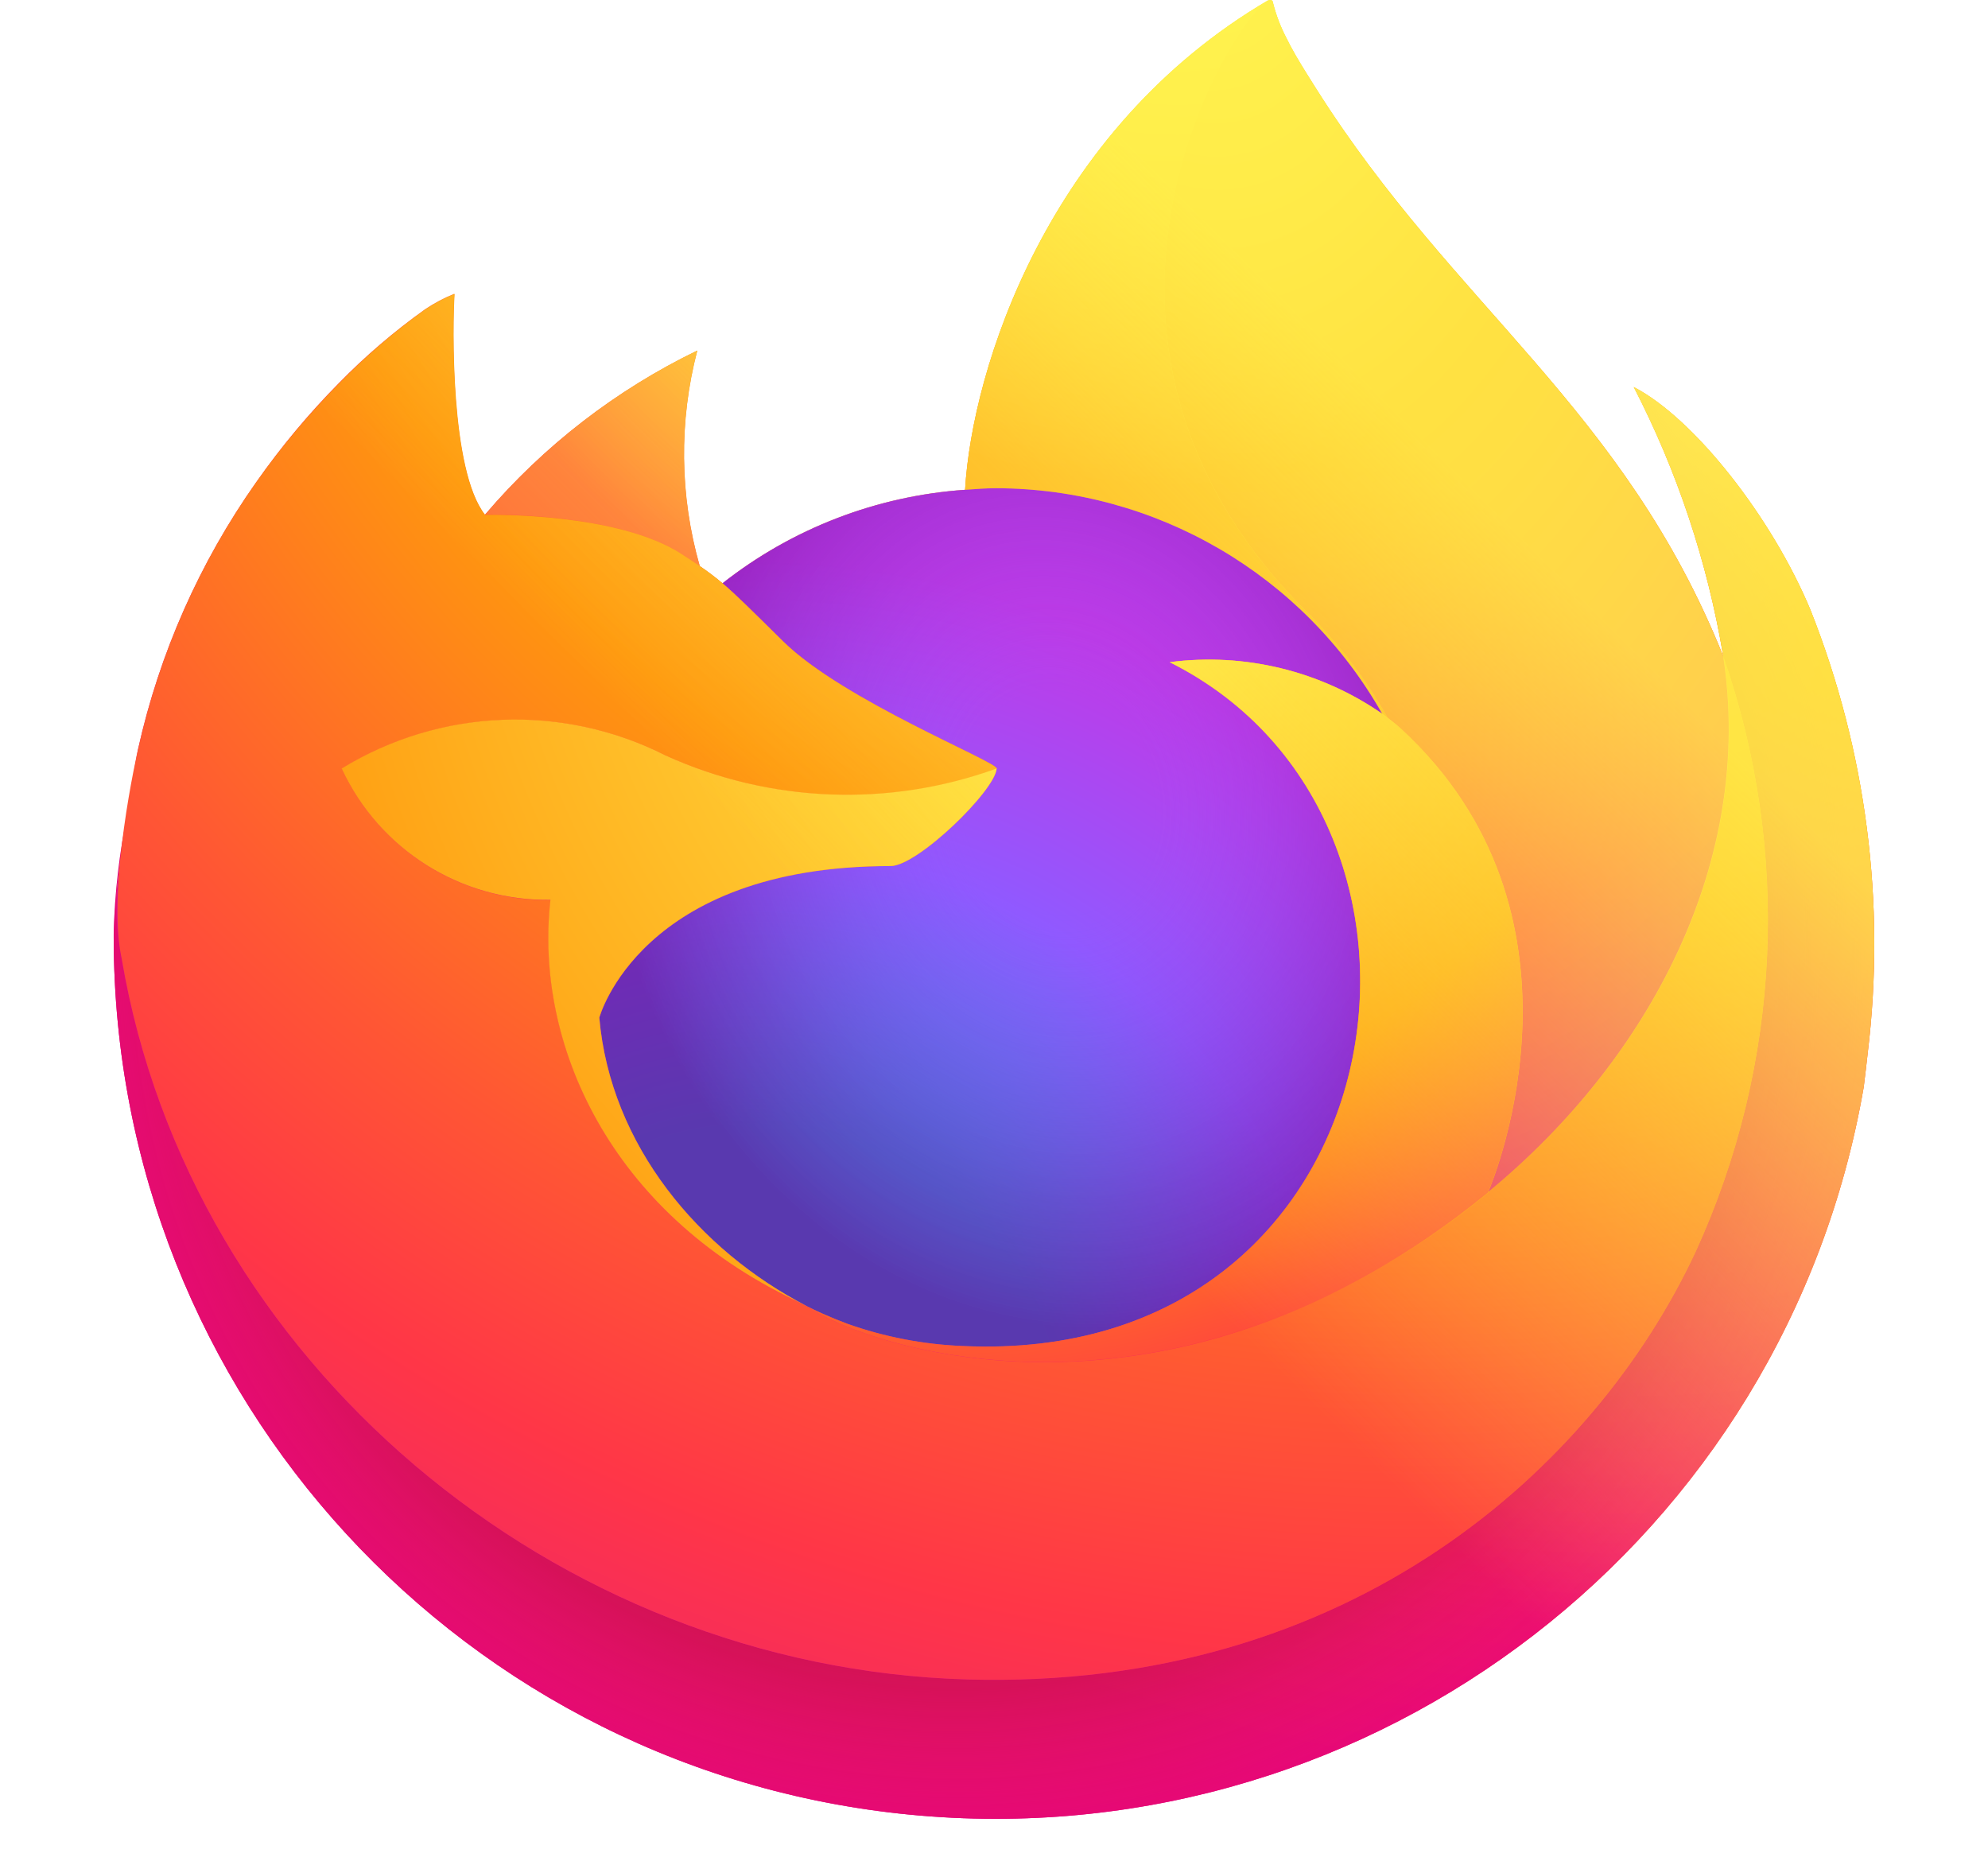
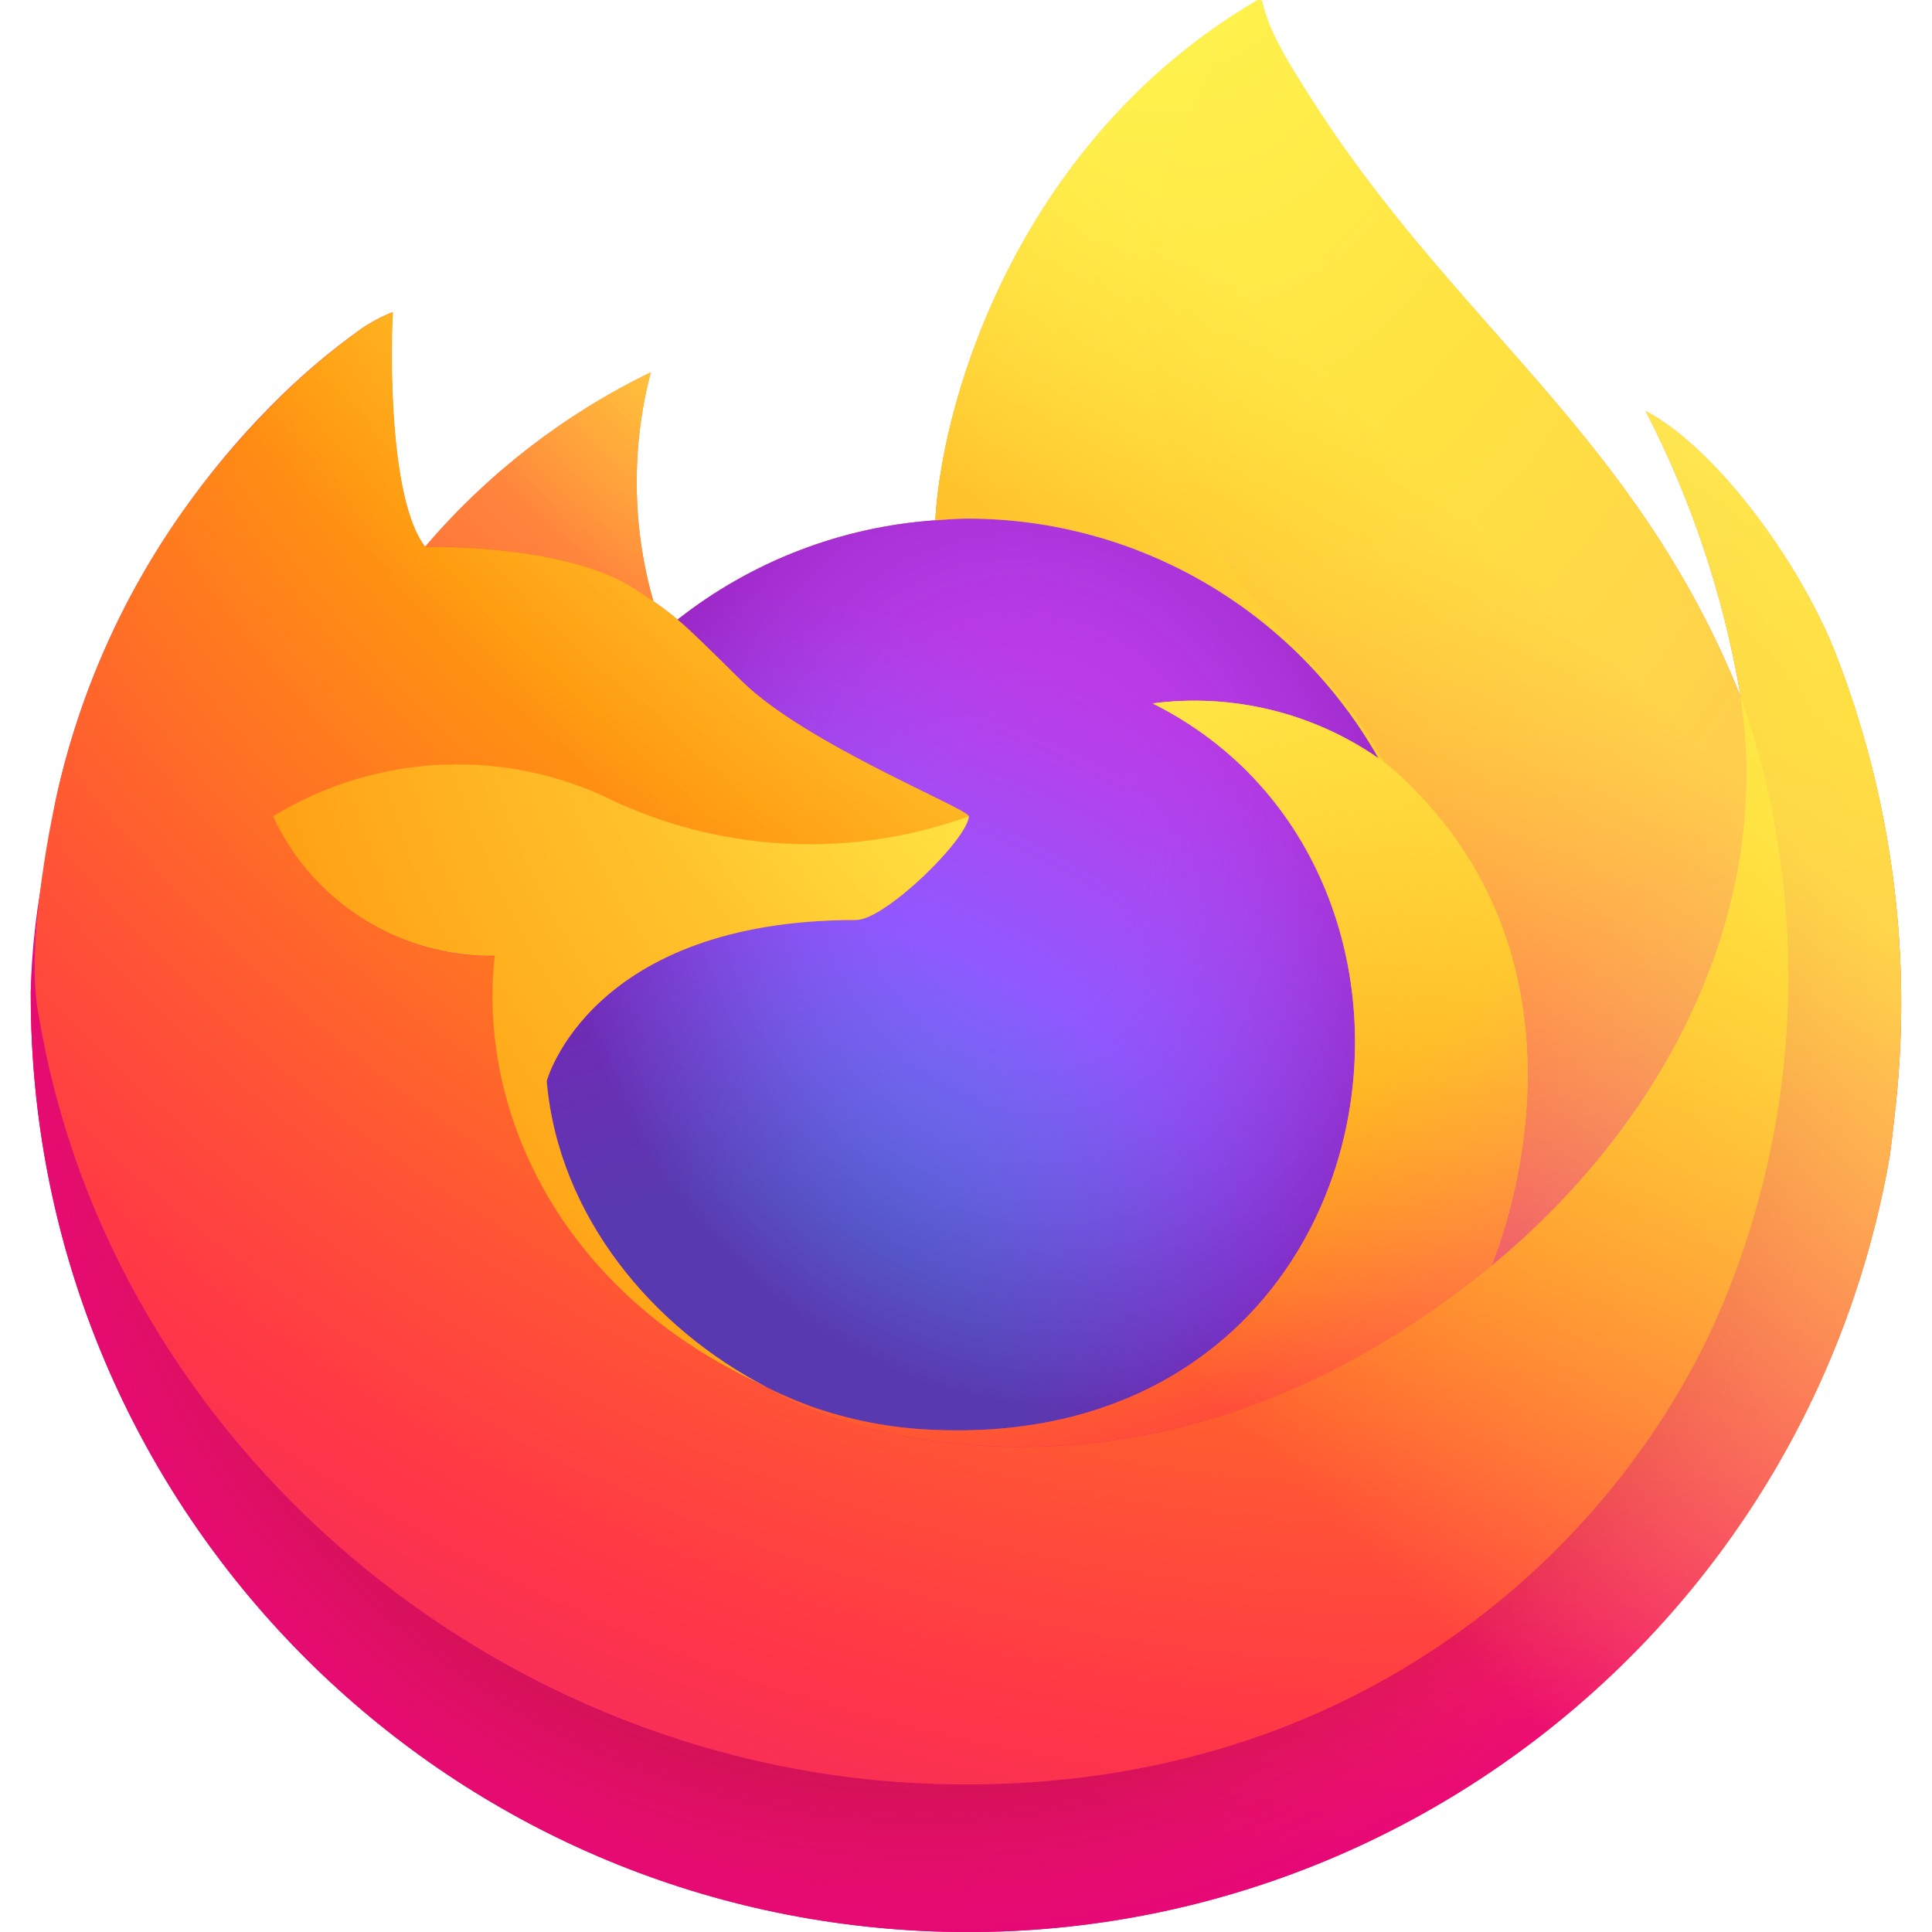
- <svg xmlns="http://www.w3.org/2000/svg" height="81.967" width="87.419" id="svg1008" version="1.1" viewBox="0 0 87.419 81.967">
-   <defs id="defs978">
-     <linearGradient gradientTransform="translate(3.7,-0.0040855)" gradientUnits="userSpaceOnUse" y2="74.468" x2="6.447" y1="12.393" x1="70.786" id="a">
-       <stop id="stop834" stop-color="#fff44f" offset=".048" />
-       <stop id="stop836" stop-color="#ffe847" offset=".111" />
-       <stop id="stop838" stop-color="#ffc830" offset=".225" />
-       <stop id="stop840" stop-color="#ff980e" offset=".368" />
-       <stop id="stop842" stop-color="#ff8b16" offset=".401" />
-       <stop id="stop844" stop-color="#ff672a" offset=".462" />
-       <stop id="stop846" stop-color="#ff3647" offset=".534" />
-       <stop id="stop848" stop-color="#e31587" offset=".705" />
+ <svg xmlns="http://www.w3.org/2000/svg" width="79.967" height="79.967">
+   <defs>
+     <radialGradient id="b" cx="-7907.187" cy="-8515.121" r="80.797" gradientTransform="translate(7975 8524)" gradientUnits="userSpaceOnUse">
+       <stop offset=".129" stop-color="#ffbd4f" />
+       <stop offset=".186" stop-color="#ffac31" />
+       <stop offset=".247" stop-color="#ff9d17" />
+       <stop offset=".283" stop-color="#ff980e" />
+       <stop offset=".403" stop-color="#ff563b" />
+       <stop offset=".467" stop-color="#ff3750" />
+       <stop offset=".71" stop-color="#f5156c" />
+       <stop offset=".782" stop-color="#eb0878" />
+       <stop offset=".86" stop-color="#e50080" />
+     </radialGradient>
+     <radialGradient id="c" cx="-7936.711" cy="-8482.089" r="80.797" gradientTransform="translate(7975 8524)" gradientUnits="userSpaceOnUse">
+       <stop offset=".3" stop-color="#960e18" />
+       <stop offset=".351" stop-color="#b11927" stop-opacity=".74" />
+       <stop offset=".435" stop-color="#db293d" stop-opacity=".343" />
+       <stop offset=".497" stop-color="#f5334b" stop-opacity=".094" />
+       <stop offset=".53" stop-color="#ff3750" stop-opacity="0" />
+     </radialGradient>
+     <radialGradient id="d" cx="-7926.97" cy="-8533.457" r="58.534" gradientTransform="translate(7975 8524)" gradientUnits="userSpaceOnUse">
+       <stop offset=".132" stop-color="#fff44f" />
+       <stop offset=".252" stop-color="#ffdc3e" />
+       <stop offset=".506" stop-color="#ff9d12" />
+       <stop offset=".526" stop-color="#ff980e" />
+     </radialGradient>
+     <radialGradient id="e" cx="-7945.648" cy="-8460.984" r="38.471" gradientTransform="translate(7975 8524)" gradientUnits="userSpaceOnUse">
+       <stop offset=".353" stop-color="#3a8ee6" />
+       <stop offset=".472" stop-color="#5c79f0" />
+       <stop offset=".669" stop-color="#9059ff" />
+       <stop offset="1" stop-color="#c139e6" />
+     </radialGradient>
+     <radialGradient id="f" cx="-7935.62" cy="-8491.546" r="20.397" gradientTransform="matrix(.972 -.235 .275 1.138 10091.302 7833.798)" gradientUnits="userSpaceOnUse">
+       <stop offset=".206" stop-color="#9059ff" stop-opacity="0" />
+       <stop offset=".278" stop-color="#8c4ff3" stop-opacity=".064" />
+       <stop offset=".747" stop-color="#7716a8" stop-opacity=".45" />
+       <stop offset=".975" stop-color="#6e008b" stop-opacity=".6" />
+     </radialGradient>
+     <radialGradient id="g" cx="-7937.731" cy="-8518.427" r="27.676" gradientTransform="translate(7975 8524)" gradientUnits="userSpaceOnUse">
+       <stop offset="0" stop-color="#ffe226" />
+       <stop offset=".121" stop-color="#ffdb27" />
+       <stop offset=".295" stop-color="#ffc82a" />
+       <stop offset=".502" stop-color="#ffa930" />
+       <stop offset=".732" stop-color="#ff7e37" />
+       <stop offset=".792" stop-color="#ff7139" />
+     </radialGradient>
+     <radialGradient id="h" cx="-7915.977" cy="-8535.981" r="118.081" gradientTransform="translate(7975 8524)" gradientUnits="userSpaceOnUse">
+       <stop offset=".113" stop-color="#fff44f" />
+       <stop offset=".456" stop-color="#ff980e" />
+       <stop offset=".622" stop-color="#ff5634" />
+       <stop offset=".716" stop-color="#ff3647" />
+       <stop offset=".904" stop-color="#e31587" />
+     </radialGradient>
+     <radialGradient id="i" cx="-7927.165" cy="-8522.859" r="86.499" gradientTransform="matrix(.105 .995 -.653 .069 -4684.004 8470.191)" gradientUnits="userSpaceOnUse">
+       <stop offset="0" stop-color="#fff44f" />
+       <stop offset=".06" stop-color="#ffe847" />
+       <stop offset=".168" stop-color="#ffc830" />
+       <stop offset=".304" stop-color="#ff980e" />
+       <stop offset=".356" stop-color="#ff8b16" />
+       <stop offset=".455" stop-color="#ff672a" />
+       <stop offset=".57" stop-color="#ff3647" />
+       <stop offset=".737" stop-color="#e31587" />
+     </radialGradient>
+     <radialGradient id="j" cx="-7938.383" cy="-8508.176" r="73.72" gradientTransform="translate(7975 8524)" gradientUnits="userSpaceOnUse">
+       <stop offset=".137" stop-color="#fff44f" />
+       <stop offset=".48" stop-color="#ff980e" />
+       <stop offset=".592" stop-color="#ff5634" />
+       <stop offset=".655" stop-color="#ff3647" />
+       <stop offset=".904" stop-color="#e31587" />
+     </radialGradient>
+     <radialGradient id="k" cx="-7918.923" cy="-8503.861" r="80.686" gradientTransform="translate(7975 8524)" gradientUnits="userSpaceOnUse">
+       <stop offset=".094" stop-color="#fff44f" />
+       <stop offset=".231" stop-color="#ffe141" />
+       <stop offset=".509" stop-color="#ffaf1e" />
+       <stop offset=".626" stop-color="#ff980e" />
+     </radialGradient>
+     <linearGradient id="a" x1="70.786" y1="12.393" x2="6.447" y2="74.468" gradientUnits="userSpaceOnUse">
+       <stop offset=".048" stop-color="#fff44f" />
+       <stop offset=".111" stop-color="#ffe847" />
+       <stop offset=".225" stop-color="#ffc830" />
+       <stop offset=".368" stop-color="#ff980e" />
+       <stop offset=".401" stop-color="#ff8b16" />
+       <stop offset=".462" stop-color="#ff672a" />
+       <stop offset=".534" stop-color="#ff3647" />
+       <stop offset=".705" stop-color="#e31587" />
    </linearGradient>
-     <radialGradient gradientUnits="userSpaceOnUse" gradientTransform="translate(7978.7,8523.996)" r="80.797" cy="-8515.121" cx="-7907.187" id="b">
-       <stop id="stop851" stop-color="#ffbd4f" offset=".129" />
-       <stop id="stop853" stop-color="#ffac31" offset=".186" />
-       <stop id="stop855" stop-color="#ff9d17" offset=".247" />
-       <stop id="stop857" stop-color="#ff980e" offset=".283" />
-       <stop id="stop859" stop-color="#ff563b" offset=".403" />
-       <stop id="stop861" stop-color="#ff3750" offset=".467" />
-       <stop id="stop863" stop-color="#f5156c" offset=".71" />
-       <stop id="stop865" stop-color="#eb0878" offset=".782" />
-       <stop id="stop867" stop-color="#e50080" offset=".86" />
-     </radialGradient>
-     <radialGradient gradientUnits="userSpaceOnUse" gradientTransform="translate(7978.7,8523.996)" r="80.797" cy="-8482.089" cx="-7936.711" id="c">
-       <stop id="stop870" stop-color="#960e18" offset=".3" />
-       <stop id="stop872" stop-opacity=".74" stop-color="#b11927" offset=".351" />
-       <stop id="stop874" stop-opacity=".343" stop-color="#db293d" offset=".435" />
-       <stop id="stop876" stop-opacity=".094" stop-color="#f5334b" offset=".497" />
-       <stop id="stop878" stop-opacity="0" stop-color="#ff3750" offset=".53" />
-     </radialGradient>
-     <radialGradient gradientUnits="userSpaceOnUse" gradientTransform="translate(7978.7,8523.996)" r="58.534" cy="-8533.457" cx="-7926.97" id="d">
-       <stop id="stop881" stop-color="#fff44f" offset=".132" />
-       <stop id="stop883" stop-color="#ffdc3e" offset=".252" />
-       <stop id="stop885" stop-color="#ff9d12" offset=".506" />
-       <stop id="stop887" stop-color="#ff980e" offset=".526" />
-     </radialGradient>
-     <radialGradient gradientUnits="userSpaceOnUse" gradientTransform="translate(7978.7,8523.996)" r="38.471" cy="-8460.984" cx="-7945.648" id="e">
-       <stop id="stop890" stop-color="#3a8ee6" offset=".353" />
-       <stop id="stop892" stop-color="#5c79f0" offset=".472" />
-       <stop id="stop894" stop-color="#9059ff" offset=".669" />
-       <stop id="stop896" stop-color="#c139e6" offset="1" />
-     </radialGradient>
-     <radialGradient gradientUnits="userSpaceOnUse" gradientTransform="matrix(0.972,-0.235,0.275,1.138,10095.002,7833.794)" r="20.397" cy="-8491.546" cx="-7935.62" id="f">
-       <stop id="stop899" stop-opacity="0" stop-color="#9059ff" offset=".206" />
-       <stop id="stop901" stop-opacity=".064" stop-color="#8c4ff3" offset=".278" />
-       <stop id="stop903" stop-opacity=".45" stop-color="#7716a8" offset=".747" />
-       <stop id="stop905" stop-opacity=".6" stop-color="#6e008b" offset=".975" />
-     </radialGradient>
-     <radialGradient gradientUnits="userSpaceOnUse" gradientTransform="translate(7978.7,8523.996)" r="27.676" cy="-8518.427" cx="-7937.731" id="g">
-       <stop id="stop908" stop-color="#ffe226" offset="0" />
-       <stop id="stop910" stop-color="#ffdb27" offset=".121" />
-       <stop id="stop912" stop-color="#ffc82a" offset=".295" />
-       <stop id="stop914" stop-color="#ffa930" offset=".502" />
-       <stop id="stop916" stop-color="#ff7e37" offset=".732" />
-       <stop id="stop918" stop-color="#ff7139" offset=".792" />
-     </radialGradient>
-     <radialGradient gradientUnits="userSpaceOnUse" gradientTransform="translate(7978.7,8523.996)" r="118.081" cy="-8535.981" cx="-7915.977" id="h">
-       <stop id="stop921" stop-color="#fff44f" offset=".113" />
-       <stop id="stop923" stop-color="#ff980e" offset=".456" />
-       <stop id="stop925" stop-color="#ff5634" offset=".622" />
-       <stop id="stop927" stop-color="#ff3647" offset=".716" />
-       <stop id="stop929" stop-color="#e31587" offset=".904" />
-     </radialGradient>
-     <radialGradient gradientUnits="userSpaceOnUse" gradientTransform="matrix(0.105,0.995,-0.653,0.069,-4680.304,8470.187)" r="86.499" cy="-8522.859" cx="-7927.165" id="i">
-       <stop id="stop932" stop-color="#fff44f" offset="0" />
-       <stop id="stop934" stop-color="#ffe847" offset=".06" />
-       <stop id="stop936" stop-color="#ffc830" offset=".168" />
-       <stop id="stop938" stop-color="#ff980e" offset=".304" />
-       <stop id="stop940" stop-color="#ff8b16" offset=".356" />
-       <stop id="stop942" stop-color="#ff672a" offset=".455" />
-       <stop id="stop944" stop-color="#ff3647" offset=".57" />
-       <stop id="stop946" stop-color="#e31587" offset=".737" />
-     </radialGradient>
-     <radialGradient gradientUnits="userSpaceOnUse" gradientTransform="translate(7978.7,8523.996)" r="73.72" cy="-8508.176" cx="-7938.383" id="j">
-       <stop id="stop949" stop-color="#fff44f" offset=".137" />
-       <stop id="stop951" stop-color="#ff980e" offset=".48" />
-       <stop id="stop953" stop-color="#ff5634" offset=".592" />
-       <stop id="stop955" stop-color="#ff3647" offset=".655" />
-       <stop id="stop957" stop-color="#e31587" offset=".904" />
-     </radialGradient>
-     <radialGradient gradientUnits="userSpaceOnUse" gradientTransform="translate(7978.7,8523.996)" r="80.686" cy="-8503.861" cx="-7918.923" id="k">
-       <stop id="stop960" stop-color="#fff44f" offset=".094" />
-       <stop id="stop962" stop-color="#ffe141" offset=".231" />
-       <stop id="stop964" stop-color="#ffaf1e" offset=".509" />
-       <stop id="stop966" stop-color="#ff980e" offset=".626" />
-     </radialGradient>
-     <linearGradient gradientTransform="translate(3.7,-0.0040855)" gradientUnits="userSpaceOnUse" y2="66.806" x2="15.267" y1="12.061" x1="70.013" id="l">
-       <stop id="stop969" stop-opacity=".8" stop-color="#fff44f" offset=".167" />
-       <stop id="stop971" stop-opacity=".634" stop-color="#fff44f" offset=".266" />
-       <stop id="stop973" stop-opacity=".217" stop-color="#fff44f" offset=".489" />
-       <stop id="stop975" stop-opacity="0" stop-color="#fff44f" offset=".6" />
+     <linearGradient id="l" x1="70.013" y1="12.061" x2="15.267" y2="66.806" gradientUnits="userSpaceOnUse">
+       <stop offset=".167" stop-color="#fff44f" stop-opacity=".8" />
+       <stop offset=".266" stop-color="#fff44f" stop-opacity=".634" />
+       <stop offset=".489" stop-color="#fff44f" stop-opacity=".217" />
+       <stop offset=".6" stop-color="#fff44f" stop-opacity="0" />
    </linearGradient>
  </defs>
-   <path style="fill:url(#a)" id="path980" d="m 79.616,26.827 c -1.684,-4.052 -5.1,-8.427 -7.775,-9.81 a 40.266,40.266 0 0 1 3.925,11.764 l 0.007,0.065 c -4.382,-10.925 -11.813,-15.33 -17.882,-24.922 -0.307,-0.485 -0.614,-0.971 -0.913,-1.484 -0.171,-0.293 -0.308,-0.557 -0.427,-0.8 a 7.053,7.053 0 0 1 -0.578,-1.535 0.1,0.1 0 0 0 -0.088,-0.1 0.138,0.138 0 0 0 -0.073,0 c -0.005,0 -0.013,0.009 -0.019,0.011 -0.006,0.002 -0.019,0.011 -0.028,0.015 l 0.015,-0.026 c -9.735,5.7 -13.038,16.252 -13.342,21.53 a 19.387,19.387 0 0 0 -10.666,4.111 11.587,11.587 0 0 0 -1,-0.758 17.968,17.968 0 0 1 -0.109,-9.473 28.705,28.705 0 0 0 -9.329,7.21 h -0.018 c -1.536,-1.947 -1.428,-8.367 -1.34,-9.708 a 6.928,6.928 0 0 0 -1.294,0.687 28.225,28.225 0 0 0 -3.788,3.245 33.845,33.845 0 0 0 -3.623,4.347 v 0.006 -0.007 a 32.733,32.733 0 0 0 -5.2,11.743 l -0.052,0.256 c -0.073,0.341 -0.336,2.049 -0.381,2.42 0,0.029 -0.006,0.056 -0.009,0.085 A 36.937,36.937 0 0 0 5,41.042 v 0.2 a 38.759,38.759 0 0 0 76.954,6.554 c 0.065,-0.5 0.118,-0.995 0.176,-1.5 a 39.857,39.857 0 0 0 -2.514,-19.469 z m -44.67,30.338 c 0.181,0.087 0.351,0.181 0.537,0.264 l 0.027,0.017 q -0.282,-0.135 -0.564,-0.281 z m 8.878,-23.376 z m 31.952,-4.934 v -0.037 l 0.007,0.041 z" />
-   <path style="fill:url(#b)" id="path982" d="m 79.616,26.827 c -1.684,-4.052 -5.1,-8.427 -7.775,-9.81 a 40.266,40.266 0 0 1 3.925,11.764 v 0.037 l 0.007,0.041 a 35.1,35.1 0 0 1 -1.206,26.158 c -4.442,9.531 -15.194,19.3 -32.024,18.825 -18.185,-0.515 -34.2,-14.009 -37.194,-31.683 -0.545,-2.787 0,-4.2 0.274,-6.465 A 28.876,28.876 0 0 0 5,41.042 v 0.2 a 38.759,38.759 0 0 0 76.954,6.554 c 0.065,-0.5 0.118,-0.995 0.176,-1.5 a 39.857,39.857 0 0 0 -2.514,-19.469 z" />
-   <path style="fill:url(#c)" id="path984" d="m 79.616,26.827 c -1.684,-4.052 -5.1,-8.427 -7.775,-9.81 a 40.266,40.266 0 0 1 3.925,11.764 v 0.037 l 0.007,0.041 a 35.1,35.1 0 0 1 -1.206,26.158 c -4.442,9.531 -15.194,19.3 -32.024,18.825 -18.185,-0.515 -34.2,-14.009 -37.194,-31.683 -0.545,-2.787 0,-4.2 0.274,-6.465 A 28.876,28.876 0 0 0 5,41.042 v 0.2 a 38.759,38.759 0 0 0 76.954,6.554 c 0.065,-0.5 0.118,-0.995 0.176,-1.5 a 39.857,39.857 0 0 0 -2.514,-19.469 z" />
-   <path style="fill:url(#d)" id="path986" d="m 60.782,31.383 c 0.084,0.059 0.162,0.118 0.241,0.177 a 21.1,21.1 0 0 0 -3.6,-4.695 C 45.377,14.817 54.266,0.742 55.765,0.027 l 0.015,-0.022 c -9.735,5.7 -13.038,16.252 -13.342,21.53 0.452,-0.031 0.9,-0.069 1.362,-0.069 a 19.56,19.56 0 0 1 16.982,9.917 z" />
-   <path style="fill:url(#e)" id="path988" d="m 43.825,33.789 c -0.064,0.964 -3.47,4.289 -4.661,4.289 -11.021,0 -12.81,6.667 -12.81,6.667 0.488,5.614 4.4,10.238 9.129,12.684 0.216,0.112 0.435,0.213 0.654,0.312 q 0.569,0.252 1.138,0.466 a 17.235,17.235 0 0 0 5.043,0.973 c 19.317,0.906 23.059,-23.1 9.119,-30.066 a 13.38,13.38 0 0 1 9.345,2.269 19.56,19.56 0 0 0 -16.982,-9.917 c -0.46,0 -0.91,0.038 -1.362,0.069 a 19.387,19.387 0 0 0 -10.666,4.111 c 0.591,0.5 1.258,1.168 2.663,2.553 2.63,2.591 9.375,5.275 9.39,5.59 z" />
-   <path style="fill:url(#f)" id="path990" d="m 43.825,33.789 c -0.064,0.964 -3.47,4.289 -4.661,4.289 -11.021,0 -12.81,6.667 -12.81,6.667 0.488,5.614 4.4,10.238 9.129,12.684 0.216,0.112 0.435,0.213 0.654,0.312 q 0.569,0.252 1.138,0.466 a 17.235,17.235 0 0 0 5.043,0.973 c 19.317,0.906 23.059,-23.1 9.119,-30.066 a 13.38,13.38 0 0 1 9.345,2.269 19.56,19.56 0 0 0 -16.982,-9.917 c -0.46,0 -0.91,0.038 -1.362,0.069 a 19.387,19.387 0 0 0 -10.666,4.111 c 0.591,0.5 1.258,1.168 2.663,2.553 2.63,2.591 9.375,5.275 9.39,5.59 z" />
-   <path style="fill:url(#g)" id="path992" d="m 29.965,24.357 c 0.314,0.2 0.573,0.374 0.8,0.531 a 17.968,17.968 0 0 1 -0.109,-9.473 28.705,28.705 0 0 0 -9.329,7.21 c 0.189,-0.005 5.811,-0.106 8.638,1.732 z" />
-   <path style="fill:url(#h)" id="path994" d="m 5.354,42.159 c 2.991,17.674 19.009,31.168 37.194,31.683 16.83,0.476 27.582,-9.294 32.024,-18.825 a 35.1,35.1 0 0 0 1.206,-26.158 v -0.037 c 0,-0.029 -0.006,-0.046 0,-0.037 l 0.007,0.065 c 1.375,8.977 -3.191,17.674 -10.329,23.555 l -0.022,0.05 c -13.908,11.327 -27.218,6.834 -29.912,5 q -0.282,-0.135 -0.564,-0.281 c -8.109,-3.876 -11.459,-11.264 -10.741,-17.6 a 9.953,9.953 0 0 1 -9.181,-5.775 14.618,14.618 0 0 1 14.249,-0.572 19.3,19.3 0 0 0 14.552,0.572 c -0.015,-0.315 -6.76,-3 -9.39,-5.59 -1.405,-1.385 -2.072,-2.052 -2.663,-2.553 a 11.587,11.587 0 0 0 -1,-0.758 c -0.23,-0.157 -0.489,-0.327 -0.8,-0.531 -2.827,-1.838 -8.449,-1.737 -8.635,-1.732 h -0.018 c -1.536,-1.947 -1.428,-8.367 -1.34,-9.708 a 6.928,6.928 0 0 0 -1.294,0.687 28.225,28.225 0 0 0 -3.788,3.245 33.845,33.845 0 0 0 -3.638,4.337 v 0.006 -0.007 a 32.733,32.733 0 0 0 -5.2,11.743 c -0.019,0.079 -1.396,6.099 -0.717,9.221 z" />
-   <path style="fill:url(#i)" id="path996" d="m 57.425,26.865 a 21.1,21.1 0 0 1 3.6,4.7 c 0.213,0.161 0.412,0.321 0.581,0.476 8.787,8.1 4.183,19.55 3.84,20.365 7.138,-5.881 11.7,-14.578 10.329,-23.555 -4.384,-10.93 -11.815,-15.335 -17.884,-24.927 -0.307,-0.485 -0.614,-0.971 -0.913,-1.484 -0.171,-0.293 -0.308,-0.557 -0.427,-0.8 a 7.053,7.053 0 0 1 -0.578,-1.535 0.1,0.1 0 0 0 -0.088,-0.1 0.138,0.138 0 0 0 -0.073,0 c -0.005,0 -0.013,0.009 -0.019,0.011 -0.006,0.002 -0.019,0.011 -0.028,0.015 -1.499,0.711 -10.388,14.786 1.66,26.834 z" />
-   <path style="fill:url(#j)" id="path998" d="m 61.6,32.036 c -0.169,-0.155 -0.368,-0.315 -0.581,-0.476 -0.079,-0.059 -0.157,-0.118 -0.241,-0.177 a 13.38,13.38 0 0 0 -9.345,-2.269 c 13.94,6.97 10.2,30.972 -9.119,30.066 a 17.235,17.235 0 0 1 -5.043,-0.973 q -0.569,-0.213 -1.138,-0.466 c -0.219,-0.1 -0.438,-0.2 -0.654,-0.312 l 0.027,0.017 c 2.694,1.839 16,6.332 29.912,-5 l 0.022,-0.05 c 0.347,-0.81 4.951,-12.263 -3.84,-20.36 z" />
-   <path style="fill:url(#k)" id="path1000" d="m 26.354,44.745 c 0,0 1.789,-6.667 12.81,-6.667 1.191,0 4.6,-3.325 4.661,-4.289 a 19.3,19.3 0 0 1 -14.552,-0.572 14.618,14.618 0 0 0 -14.249,0.572 9.953,9.953 0 0 0 9.181,5.775 c -0.718,6.337 2.632,13.725 10.741,17.6 0.181,0.087 0.351,0.181 0.537,0.264 -4.733,-2.445 -8.641,-7.069 -9.129,-12.683 z" />
-   <path style="fill:url(#l)" id="path1002" d="m 79.616,26.827 c -1.684,-4.052 -5.1,-8.427 -7.775,-9.81 a 40.266,40.266 0 0 1 3.925,11.764 l 0.007,0.065 c -4.382,-10.925 -11.813,-15.33 -17.882,-24.922 -0.307,-0.485 -0.614,-0.971 -0.913,-1.484 -0.171,-0.293 -0.308,-0.557 -0.427,-0.8 a 7.053,7.053 0 0 1 -0.578,-1.535 0.1,0.1 0 0 0 -0.088,-0.1 0.138,0.138 0 0 0 -0.073,0 c -0.005,0 -0.013,0.009 -0.019,0.011 -0.006,0.002 -0.019,0.011 -0.028,0.015 l 0.015,-0.026 c -9.735,5.7 -13.038,16.252 -13.342,21.53 0.452,-0.031 0.9,-0.069 1.362,-0.069 a 19.56,19.56 0 0 1 16.982,9.917 13.38,13.38 0 0 0 -9.345,-2.269 c 13.94,6.97 10.2,30.972 -9.119,30.066 a 17.235,17.235 0 0 1 -5.043,-0.973 q -0.569,-0.213 -1.138,-0.466 c -0.219,-0.1 -0.438,-0.2 -0.654,-0.312 l 0.027,0.017 q -0.282,-0.135 -0.564,-0.281 c 0.181,0.087 0.351,0.181 0.537,0.264 -4.733,-2.446 -8.641,-7.07 -9.129,-12.684 0,0 1.789,-6.667 12.81,-6.667 1.191,0 4.6,-3.325 4.661,-4.289 -0.015,-0.315 -6.76,-3 -9.39,-5.59 -1.405,-1.385 -2.072,-2.052 -2.663,-2.553 a 11.587,11.587 0 0 0 -1,-0.758 17.968,17.968 0 0 1 -0.109,-9.473 28.705,28.705 0 0 0 -9.329,7.21 h -0.018 c -1.536,-1.947 -1.428,-8.367 -1.34,-9.708 a 6.928,6.928 0 0 0 -1.294,0.687 28.225,28.225 0 0 0 -3.788,3.245 33.845,33.845 0 0 0 -3.623,4.347 v 0.006 -0.007 a 32.733,32.733 0 0 0 -5.2,11.743 l -0.052,0.256 c -0.073,0.341 -0.4,2.073 -0.447,2.445 0,0.028 0,-0.029 0,0 A 45.094,45.094 0 0 0 5,41.042 v 0.2 a 38.759,38.759 0 0 0 76.954,6.554 c 0.065,-0.5 0.118,-0.995 0.176,-1.5 a 39.857,39.857 0 0 0 -2.514,-19.469 z m -3.845,1.991 0.007,0.041 z" />
+   <path d="M75.916 26.831c-1.684-4.052-5.1-8.427-7.775-9.81a40.266 40.266 0 013.925 11.764l.007.065C67.691 17.925 60.26 13.52 54.191 3.928c-.307-.485-.614-.971-.913-1.484-.171-.293-.308-.557-.427-.8a7.053 7.053 0 01-.578-1.535.1.1 0 00-.088-.1.138.138 0 00-.073 0c-.005 0-.013.009-.019.011s-.019.011-.028.015l.015-.026c-9.735 5.7-13.038 16.252-13.342 21.53a19.387 19.387 0 00-10.666 4.111 11.587 11.587 0 00-1-.758 17.968 17.968 0 01-.109-9.473 28.705 28.705 0 00-9.329 7.21h-.018c-1.536-1.947-1.428-8.367-1.34-9.708a6.928 6.928 0 00-1.294.687 28.225 28.225 0 00-3.788 3.245A33.845 33.845 0 007.571 21.2v.006-.007a32.733 32.733 0 00-5.2 11.743l-.052.256c-.073.341-.336 2.049-.381 2.42 0 .029-.006.056-.009.085a36.937 36.937 0 00-.629 5.343v.2A38.759 38.759 0 0078.254 47.8c.065-.5.118-.995.176-1.5a39.857 39.857 0 00-2.514-19.469zm-44.67 30.338c.181.087.351.181.537.264l.027.017q-.282-.135-.564-.281zm8.878-23.376zm31.952-4.934v-.037l.007.041z" fill="url(#a)" transform="matrix(1 0 0 1 -.02600728 -.0040855)" />
+   <path d="M75.916 26.831c-1.684-4.052-5.1-8.427-7.775-9.81a40.266 40.266 0 013.925 11.764v.037l.007.041a35.1 35.1 0 01-1.206 26.158c-4.442 9.531-15.194 19.3-32.024 18.825-18.185-.515-34.2-14.009-37.194-31.683-.545-2.787 0-4.2.274-6.465a28.876 28.876 0 00-.623 5.348v.2A38.759 38.759 0 0078.254 47.8c.065-.5.118-.995.176-1.5a39.857 39.857 0 00-2.514-19.469z" fill="url(#b)" transform="matrix(1 0 0 1 -.02600728 -.0040855)" />
+   <path d="M75.916 26.831c-1.684-4.052-5.1-8.427-7.775-9.81a40.266 40.266 0 013.925 11.764v.037l.007.041a35.1 35.1 0 01-1.206 26.158c-4.442 9.531-15.194 19.3-32.024 18.825-18.185-.515-34.2-14.009-37.194-31.683-.545-2.787 0-4.2.274-6.465a28.876 28.876 0 00-.623 5.348v.2A38.759 38.759 0 0078.254 47.8c.065-.5.118-.995.176-1.5a39.857 39.857 0 00-2.514-19.469z" fill="url(#c)" transform="matrix(1 0 0 1 -.02600728 -.0040855)" />
+   <path d="M57.082 31.387c.084.059.162.118.241.177a21.1 21.1 0 00-3.6-4.695C41.677 14.821 50.566.746 52.065.031l.015-.022c-9.735 5.7-13.038 16.252-13.342 21.53.452-.031.9-.069 1.362-.069a19.56 19.56 0 0116.982 9.917z" fill="url(#d)" transform="matrix(1 0 0 1 -.02600728 -.0040855)" />
+   <path d="M40.125 33.793c-.064.964-3.47 4.289-4.661 4.289-11.021 0-12.81 6.667-12.81 6.667.488 5.614 4.4 10.238 9.129 12.684.216.112.435.213.654.312q.569.252 1.138.466a17.235 17.235 0 005.043.973c19.317.906 23.059-23.1 9.119-30.066a13.38 13.38 0 019.345 2.269A19.56 19.56 0 0040.1 21.47c-.46 0-.91.038-1.362.069a19.387 19.387 0 00-10.666 4.111c.591.5 1.258 1.168 2.663 2.553 2.63 2.591 9.375 5.275 9.39 5.59z" fill="url(#e)" transform="matrix(1 0 0 1 -.02600728 -.0040855)" />
+   <path d="M40.125 33.793c-.064.964-3.47 4.289-4.661 4.289-11.021 0-12.81 6.667-12.81 6.667.488 5.614 4.4 10.238 9.129 12.684.216.112.435.213.654.312q.569.252 1.138.466a17.235 17.235 0 005.043.973c19.317.906 23.059-23.1 9.119-30.066a13.38 13.38 0 019.345 2.269A19.56 19.56 0 0040.1 21.47c-.46 0-.91.038-1.362.069a19.387 19.387 0 00-10.666 4.111c.591.5 1.258 1.168 2.663 2.553 2.63 2.591 9.375 5.275 9.39 5.59z" fill="url(#f)" transform="matrix(1 0 0 1 -.02600728 -.0040855)" />
+   <path d="M26.265 24.361c.314.2.573.374.8.531a17.968 17.968 0 01-.109-9.473 28.705 28.705 0 00-9.329 7.21c.189-.005 5.811-.106 8.638 1.732z" fill="url(#g)" transform="matrix(1 0 0 1 -.02600728 -.0040855)" />
+   <path d="M1.654 42.163c2.991 17.674 19.009 31.168 37.194 31.683 16.83.476 27.582-9.294 32.024-18.825a35.1 35.1 0 001.206-26.158v-.037c0-.029-.006-.046 0-.037l.007.065c1.375 8.977-3.191 17.674-10.329 23.555l-.022.05c-13.908 11.327-27.218 6.834-29.912 5q-.282-.135-.564-.281c-8.109-3.876-11.459-11.264-10.741-17.6a9.953 9.953 0 01-9.181-5.775 14.618 14.618 0 0114.249-.572 19.3 19.3 0 0014.552.572c-.015-.315-6.76-3-9.39-5.59-1.405-1.385-2.072-2.052-2.663-2.553a11.587 11.587 0 00-1-.758c-.23-.157-.489-.327-.8-.531-2.827-1.838-8.449-1.737-8.635-1.732h-.018c-1.536-1.947-1.428-8.367-1.34-9.708a6.928 6.928 0 00-1.294.687 28.225 28.225 0 00-3.788 3.245A33.845 33.845 0 007.571 21.2v.006-.007a32.733 32.733 0 00-5.2 11.743c-.019.079-1.396 6.099-.717 9.221z" fill="url(#h)" transform="matrix(1 0 0 1 -.02600728 -.0040855)" />
+   <path d="M53.725 26.869a21.1 21.1 0 013.6 4.7c.213.161.412.321.581.476 8.787 8.1 4.183 19.55 3.84 20.365 7.138-5.881 11.7-14.578 10.329-23.555C67.691 17.925 60.26 13.52 54.191 3.928c-.307-.485-.614-.971-.913-1.484-.171-.293-.308-.557-.427-.8a7.053 7.053 0 01-.578-1.535.1.1 0 00-.088-.1.138.138 0 00-.073 0c-.005 0-.013.009-.019.011s-.019.011-.028.015c-1.499.711-10.388 14.786 1.66 26.834z" fill="url(#i)" transform="matrix(1 0 0 1 -.02600728 -.0040855)" />
+   <path d="M57.9 32.04c-.169-.155-.368-.315-.581-.476-.079-.059-.157-.118-.241-.177a13.38 13.38 0 00-9.345-2.269c13.94 6.97 10.2 30.972-9.119 30.066a17.235 17.235 0 01-5.043-.973q-.569-.213-1.138-.466c-.219-.1-.438-.2-.654-.312l.027.017c2.694 1.839 16 6.332 29.912-5l.022-.05c.347-.81 4.951-12.263-3.84-20.36z" fill="url(#j)" transform="matrix(1 0 0 1 -.02600728 -.0040855)" />
+   <path d="M22.654 44.749s1.789-6.667 12.81-6.667c1.191 0 4.6-3.325 4.661-4.289a19.3 19.3 0 01-14.552-.572 14.618 14.618 0 00-14.249.572 9.953 9.953 0 009.181 5.775c-.718 6.337 2.632 13.725 10.741 17.6.181.087.351.181.537.264-4.733-2.445-8.641-7.069-9.129-12.683z" fill="url(#k)" transform="matrix(1 0 0 1 -.02600728 -.0040855)" />
+   <path d="M75.916 26.831c-1.684-4.052-5.1-8.427-7.775-9.81a40.266 40.266 0 013.925 11.764l.007.065C67.691 17.925 60.26 13.52 54.191 3.928c-.307-.485-.614-.971-.913-1.484-.171-.293-.308-.557-.427-.8a7.053 7.053 0 01-.578-1.535.1.1 0 00-.088-.1.138.138 0 00-.073 0c-.005 0-.013.009-.019.011s-.019.011-.028.015l.015-.026c-9.735 5.7-13.038 16.252-13.342 21.53.452-.031.9-.069 1.362-.069a19.56 19.56 0 0116.982 9.917 13.38 13.38 0 00-9.345-2.269c13.94 6.97 10.2 30.972-9.119 30.066a17.235 17.235 0 01-5.043-.973q-.569-.213-1.138-.466c-.219-.1-.438-.2-.654-.312l.027.017q-.282-.135-.564-.281c.181.087.351.181.537.264-4.733-2.446-8.641-7.07-9.129-12.684 0 0 1.789-6.667 12.81-6.667 1.191 0 4.6-3.325 4.661-4.289-.015-.315-6.76-3-9.39-5.59-1.405-1.385-2.072-2.052-2.663-2.553a11.587 11.587 0 00-1-.758 17.968 17.968 0 01-.109-9.473 28.705 28.705 0 00-9.329 7.21h-.018c-1.536-1.947-1.428-8.367-1.34-9.708a6.928 6.928 0 00-1.294.687 28.225 28.225 0 00-3.788 3.245A33.845 33.845 0 007.571 21.2v.006-.007a32.733 32.733 0 00-5.2 11.743l-.052.256c-.073.341-.4 2.073-.447 2.445 0 .028 0-.029 0 0a45.094 45.094 0 00-.572 5.403v.2A38.759 38.759 0 0078.254 47.8c.065-.5.118-.995.176-1.5a39.857 39.857 0 00-2.514-19.469zm-3.845 1.991l.007.041z" fill="url(#l)" transform="matrix(1 0 0 1 -.02600728 -.0040855)" />
+   <path d="M96.972 23.953H118.4v5.8h-15.28v7.859h15.28v5.752h-15.28v12.642h-6.148zm28.716-2.239a3.447 3.447 0 013.557 3.6 3.579 3.579 0 01-7.157.088 3.555 3.555 0 013.6-3.688zm-3.03 10.581h6.06v23.711h-6.06zm23.623 6.587a4.894 4.894 0 00-2.942-1.054c-2.459 0-3.864 1.581-3.864 5.049v13.129h-6.015V32.295h5.752v3.425a5.649 5.649 0 015.664-3.644 7.191 7.191 0 014.04 1.229zm2.5 5.4a12.13 12.13 0 0112.206-12.47c7.113 0 12.163 5.05 12.163 12.075v2.5h-18.439c.659 2.986 2.986 4.962 6.543 4.962a6.357 6.357 0 005.884-3.513l5.049 3.03c-2.5 3.688-6.059 5.62-11.109 5.62-7.684.003-12.294-5.134-12.294-12.204zm6.015-2.678h12.47c-.658-3.03-3.117-4.7-6.323-4.7a6.09 6.09 0 00-6.143 4.7zm19.847-9.309h4.259V31.11c0-6.455 2.722-9.133 8.694-9.133h2.107v5.225h-1.712c-2.81 0-3.425.966-3.425 3.908v1.185h5.137v5.445h-5v18.266h-5.8V37.74h-4.259zm16.2 11.856a12.14 12.14 0 0112.387-12.339 12.339 12.339 0 110 24.677 11.96 11.96 0 01-12.382-12.338zm18.88 0a6.5 6.5 0 10-13 0 6.5 6.5 0 1013 0zm14.051-.264l-8.562-11.592h7.113l5.05 7.289 5.181-7.289h6.981l-8.694 11.548 9.133 12.163h-7.069l-5.664-7.728-5.489 7.728h-7.064zM275.015 39.451a7.41 7.41 0 004.266-6.948c0-5.189-3.958-8.532-9.939-8.532h-13.721v32.1h14.161c6.068 0 10.158-3.43 10.158-9.059a7.711 7.711 0 00-4.925-7.561zm-15.744-12.137H269.3c3.913 0 6.332 2.111 6.332 5.189s-2.11 5.365-6.024 5.365h-10.337zm10.467 25.374h-10.467V41.254h10.291c4.4 0 6.685 2.331 6.685 5.717 0 3.342-2.547 5.717-6.509 5.717zm18.032-15.876v-4.485h-3.47v23.747h3.563V43.057c0-5.233 2.286-7.52 6.244-7.52a5.2 5.2 0 012.9.748l1.5-3.43a7.758 7.758 0 00-3.958-.88 6.576 6.576 0 00-6.779 4.837zm23.22-4.969a12.357 12.357 0 1012.357 12.358 12.193 12.193 0 00-12.357-12.358zm0 21.285a8.607 8.607 0 01-8.663-8.927 8.69 8.69 0 1117.371 0 8.642 8.642 0 01-8.708 8.927zm41.3-2.112l-7.084-18.689h-3.342l-7.256 18.821-5.981-18.821h-3.782l7.784 23.747h3.518l7.3-18.821 7.3 18.821H354l8.224-23.747h-3.738zm22.649-8.663c-3.694-.747-6.553-1.231-6.553-3.693 0-2.2 1.5-3.782 5.146-3.782a7.666 7.666 0 016.509 3.166l2.99-2.023a11.479 11.479 0 00-9.5-4.221c-5.629-.044-8.839 3.209-8.839 6.9 0 4.749 4.353 5.848 8.443 6.639 3.474.705 6.728 1.232 6.728 3.871 0 2.375-1.935 4.133-5.629 4.133a8.771 8.771 0 01-7.651-3.87l-3.123 2.112c2.111 3.034 5.5 4.968 10.686 4.968 6.2.044 9.367-3.649 9.367-7.387-.002-4.877-4.487-6.021-8.577-6.813zm23.925-10.51a12.18 12.18 0 00-12.4 12.446c0 6.948 4.925 12.268 12.533 12.268a12.2 12.2 0 0011.038-6.024l-3.078-1.8a8.489 8.489 0 01-7.96 4.573c-5.013 0-8.488-3.21-9.015-7.739h20.977v-1.631a11.714 11.714 0 00-12.098-12.093zm-8.8 10.554a8.821 8.821 0 018.8-7.344 8 8 0 018.4 7.344zm35.447-10.422a6.575 6.575 0 00-6.772 4.837v-4.485h-3.475v23.747h3.563V43.057c0-5.233 2.286-7.52 6.244-7.52a5.2 5.2 0 012.9.748l1.5-3.43a7.754 7.754 0 00-3.958-.88z" fill="context-fill #20123a" />
</svg>
